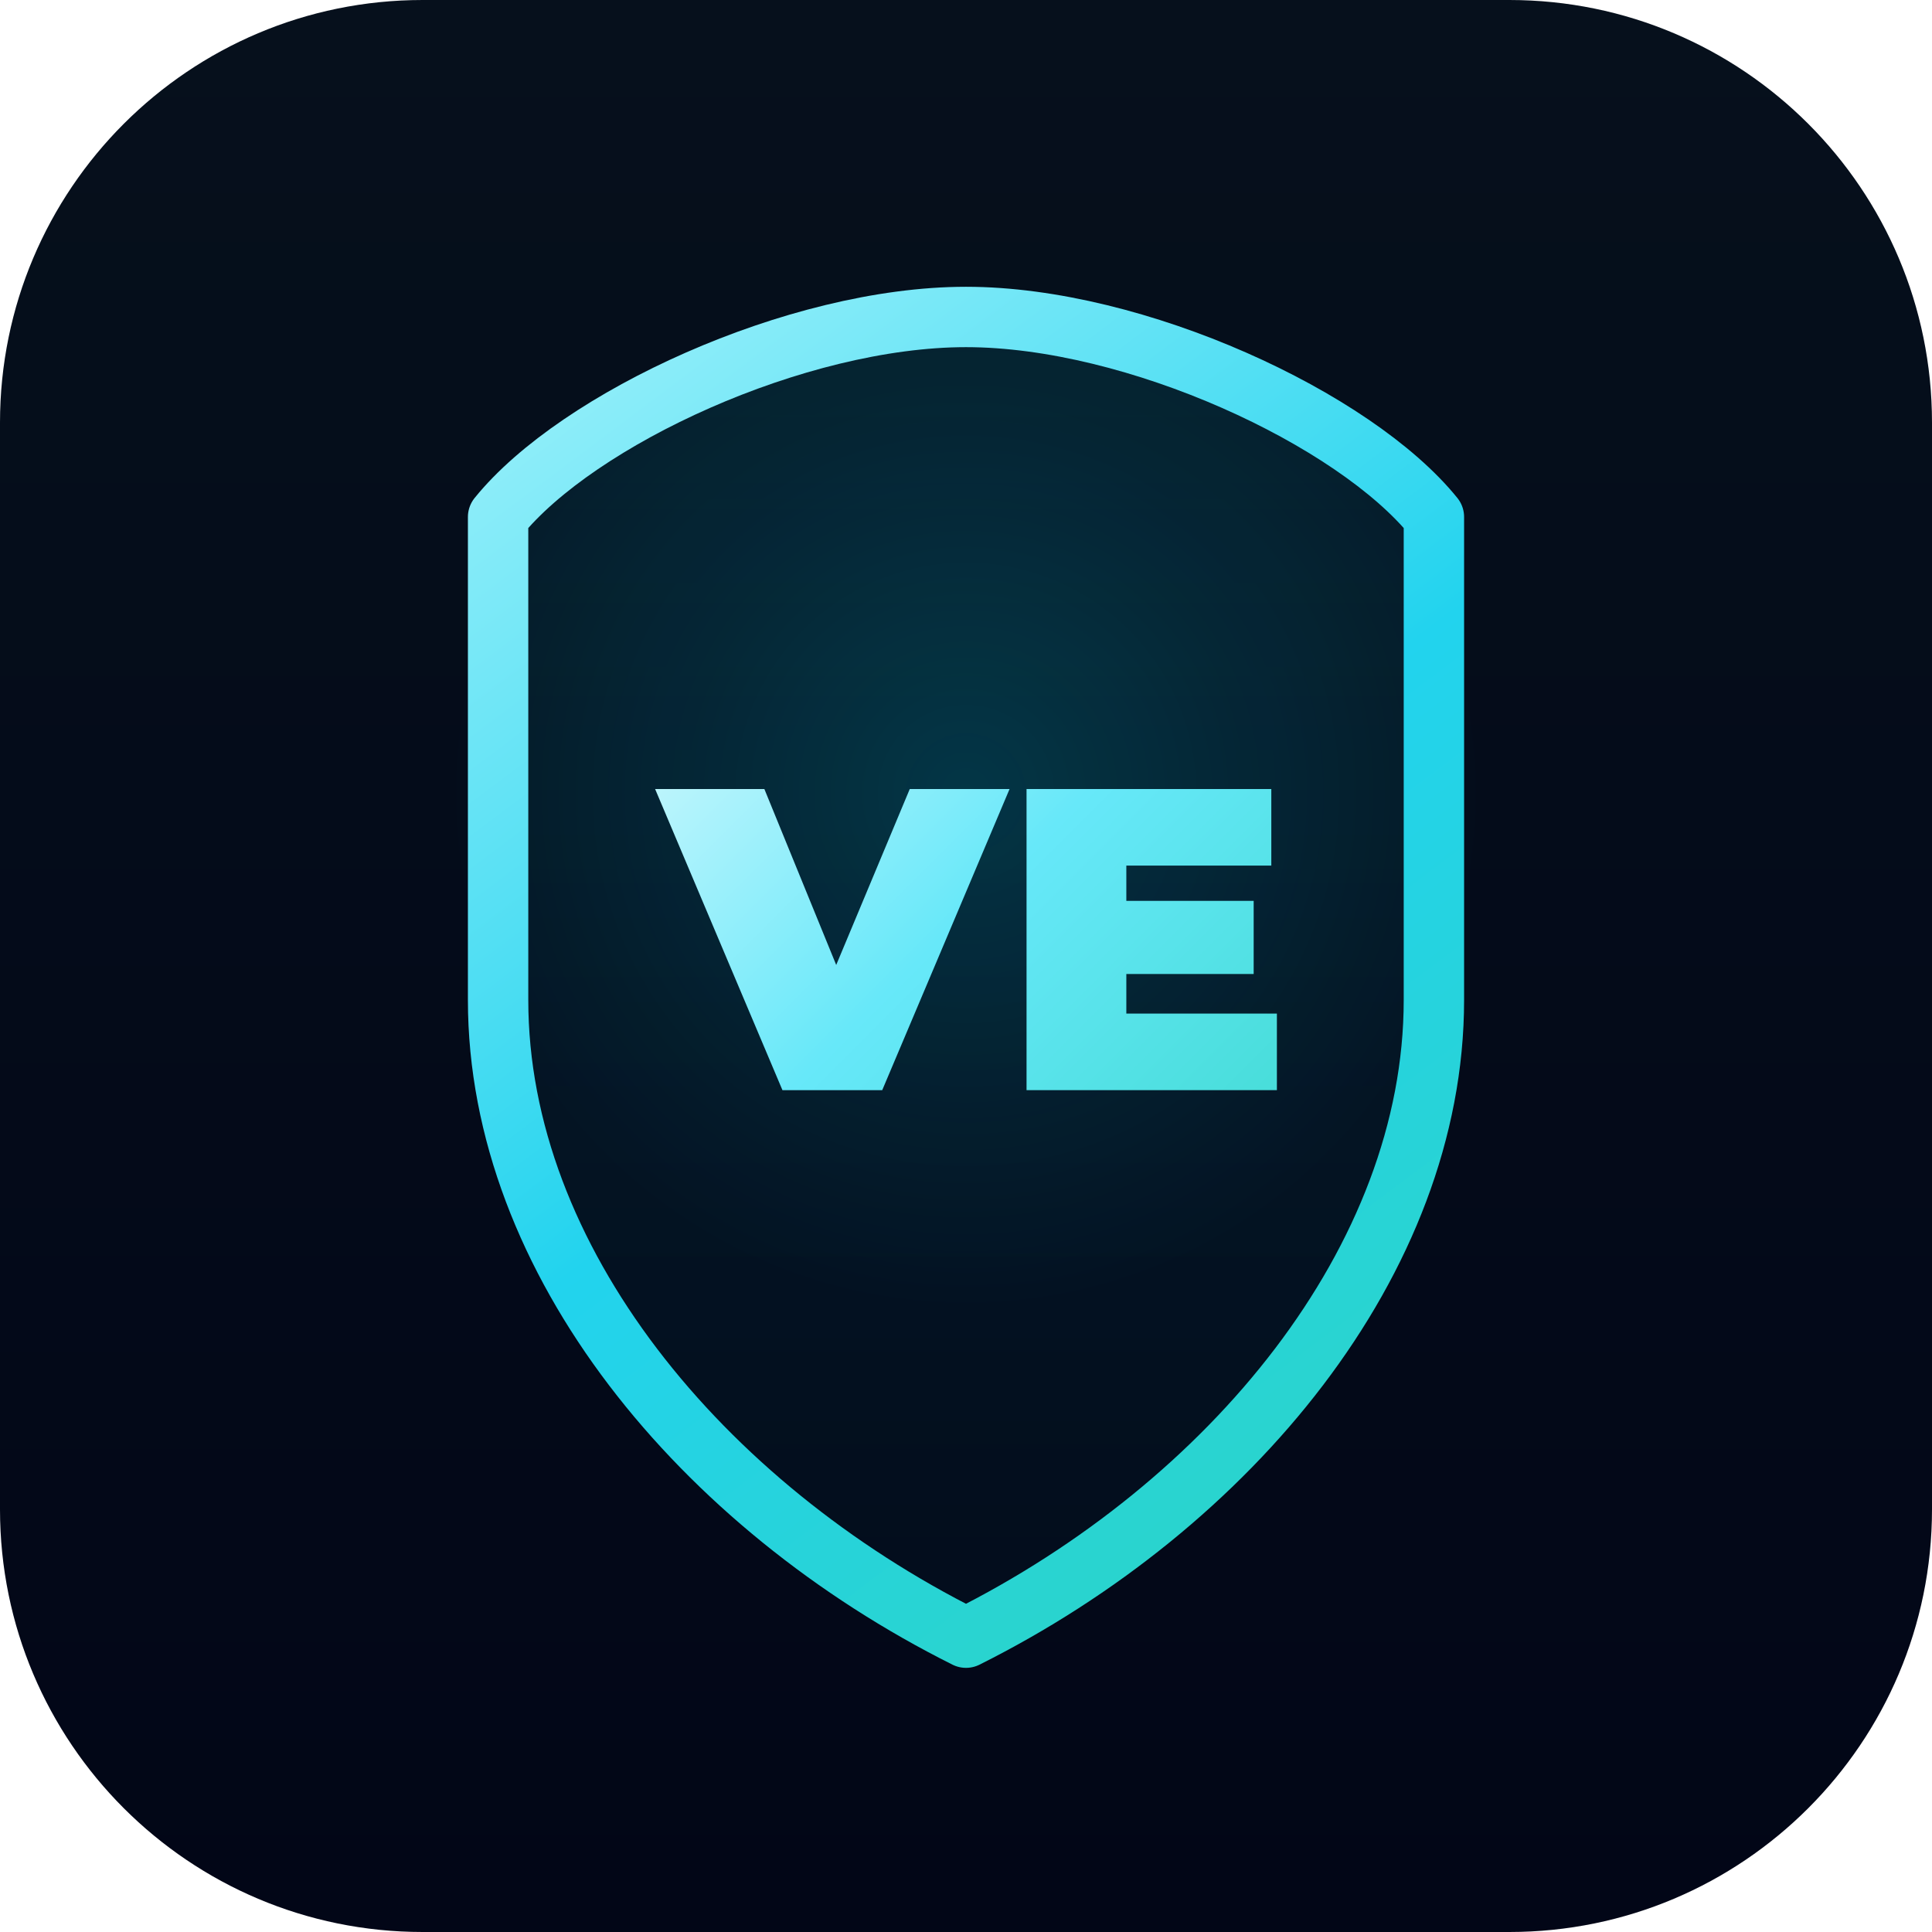
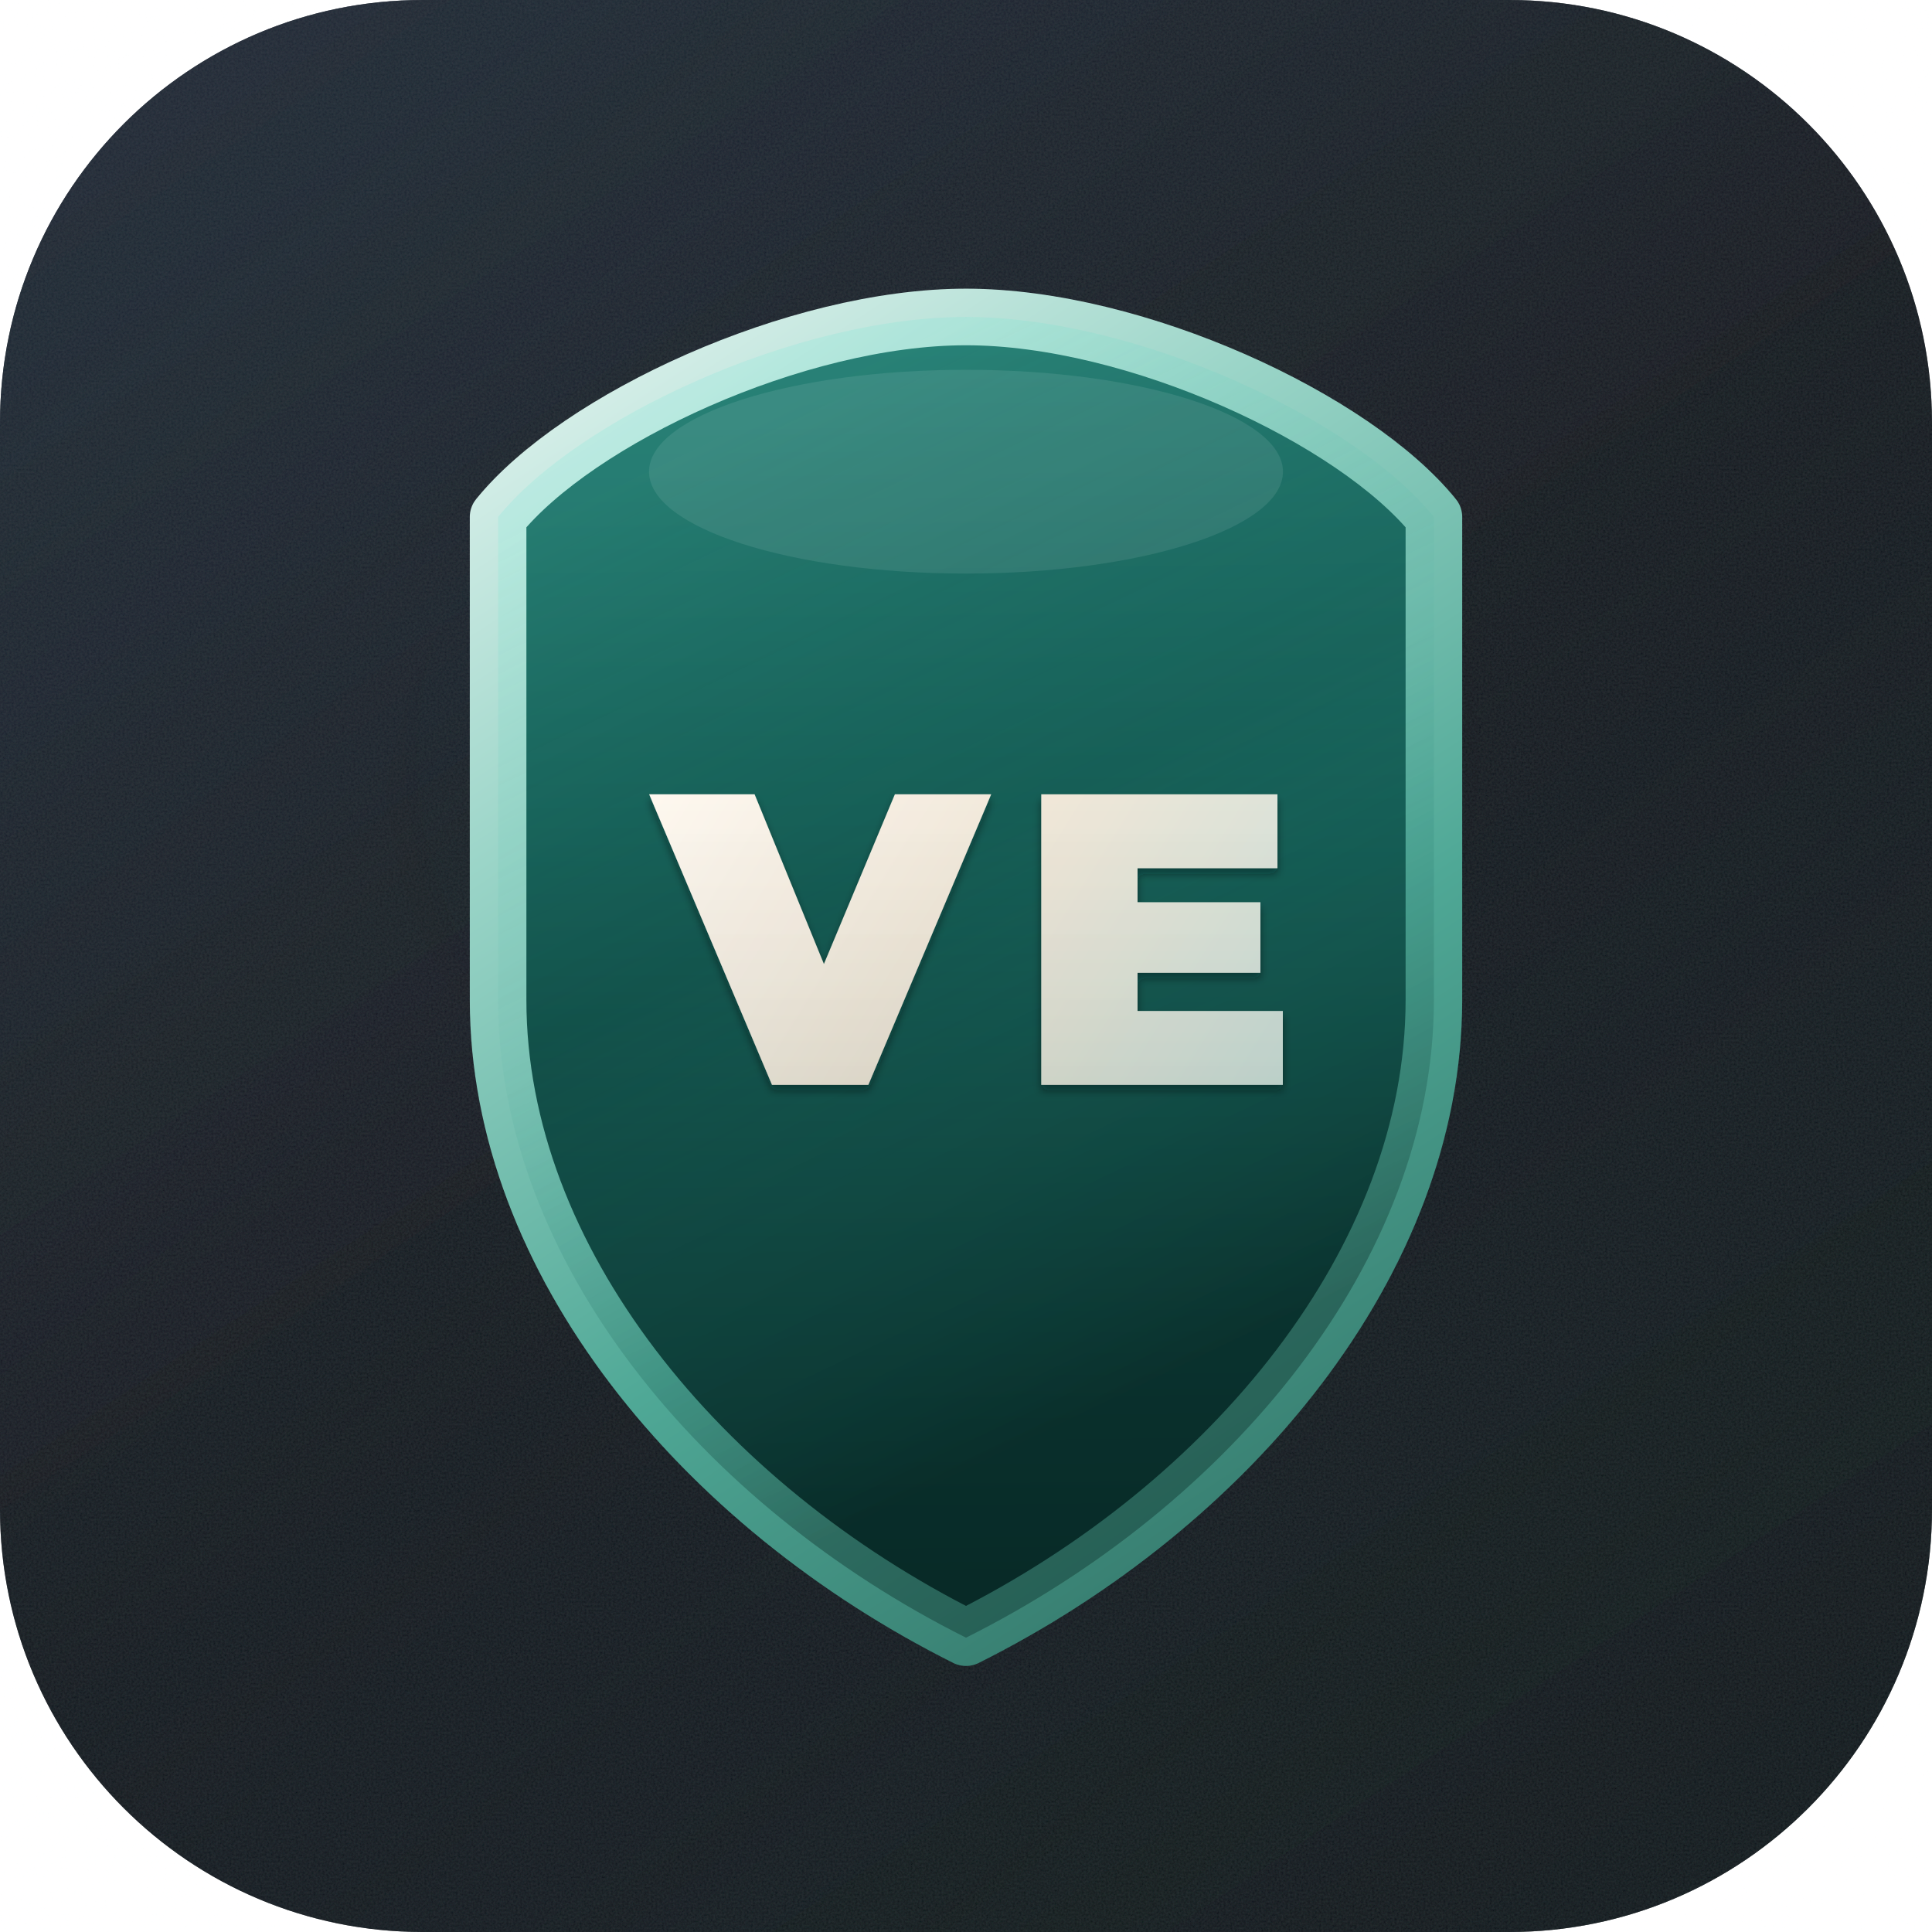
- <svg xmlns="http://www.w3.org/2000/svg" viewBox="0 0 1024 1024" fill="none" role="img" aria-label="VouchEdge VE" data-craft-level="2" data-mark-core="ve" data-letter-font="MontserratBlack" data-letter-style="filled-type" data-optical-letter-height="160" data-optical-margin="83" data-optical-max-x="677" data-no-gimmick="1">
+ <svg xmlns="http://www.w3.org/2000/svg" viewBox="0 0 1024 1024" fill="none" role="img" aria-label="VouchEdge VE" data-craft-level="2" data-mark-core="ve" data-letter-font="MontserratBlack" data-letter-style="filled-type" data-material="enamel" data-palette="ink-desk" data-texture="grain" data-optical-letter-height="154" data-optical-margin="80" data-optical-max-x="680" data-no-gimmick="1">
  <defs>
-     <linearGradient id="ve-plate" x1="512" y1="0" x2="512" y2="1024" gradientUnits="userSpaceOnUse">
-       <stop offset="0%" stop-color="#06101C" />
-       <stop offset="100%" stop-color="#020617" />
+     <linearGradient id="ve-plate" x1="180" y1="0" x2="860" y2="1024" gradientUnits="userSpaceOnUse">
+       <stop offset="0%" stop-color="#1A2330" />
+       <stop offset="42%" stop-color="#121820" />
+       <stop offset="100%" stop-color="#0B1016" />
    </linearGradient>
-     <linearGradient id="ve-shield-stroke" x1="240" y1="160" x2="780" y2="880" gradientUnits="userSpaceOnUse">
-       <stop offset="0%" stop-color="#A5F3FC" />
-       <stop offset="50%" stop-color="#22D3EE" />
-       <stop offset="100%" stop-color="#2DD4BF" />
+     <linearGradient id="ve-plate-sheen" x1="200" y1="80" x2="820" y2="900" gradientUnits="userSpaceOnUse">
+       <stop offset="0%" stop-color="#2A3A48" stop-opacity="0.35" />
+       <stop offset="55%" stop-color="#2A3A48" stop-opacity="0" />
+       <stop offset="100%" stop-color="#0E3D38" stop-opacity="0.18" />
    </linearGradient>
-     <linearGradient id="ve-shield-fill" x1="512" y1="180" x2="512" y2="860" gradientUnits="userSpaceOnUse">
-       <stop offset="0%" stop-color="#00E5FF" stop-opacity="0.08" />
-       <stop offset="100%" stop-color="#00E5FF" stop-opacity="0.02" />
+     <radialGradient id="ve-glow" cx="48%" cy="40%" r="52%">
+       <stop offset="0%" stop-color="#2A9D8F" stop-opacity="0.10" />
+       <stop offset="55%" stop-color="#1B4332" stop-opacity="0.05" />
+       <stop offset="100%" stop-color="#0B1016" stop-opacity="0" />
+     </radialGradient>
+     <linearGradient id="ve-shield-fill" x1="512" y1="170" x2="520" y2="860" gradientUnits="userSpaceOnUse">
+       <stop offset="0%" stop-color="#1F6F66" />
+       <stop offset="38%" stop-color="#145A52" />
+       <stop offset="72%" stop-color="#0E3F3A" />
+       <stop offset="100%" stop-color="#0A2E2B" />
    </linearGradient>
-     <linearGradient id="ve-letter" x1="300" y1="300" x2="740" y2="740" gradientUnits="userSpaceOnUse">
-       <stop offset="0%" stop-color="#F8FEFF" />
-       <stop offset="45%" stop-color="#67E8F9" />
-       <stop offset="100%" stop-color="#2DD4BF" />
+     <linearGradient id="ve-shield-inner" x1="400" y1="220" x2="640" y2="720" gradientUnits="userSpaceOnUse">
+       <stop offset="0%" stop-color="#5EEAD4" stop-opacity="0.16" />
+       <stop offset="45%" stop-color="#2A9D8F" stop-opacity="0.05" />
+       <stop offset="100%" stop-color="#041F1C" stop-opacity="0.35" />
    </linearGradient>
-     <radialGradient id="ve-glow" cx="50%" cy="42%" r="46%">
-       <stop offset="0%" stop-color="#00E5FF" stop-opacity="0.14" />
-       <stop offset="70%" stop-color="#00E5FF" stop-opacity="0.04" />
-       <stop offset="100%" stop-color="#00E5FF" stop-opacity="0" />
-     </radialGradient>
+     <linearGradient id="ve-shield-stroke" x1="280" y1="160" x2="740" y2="860" gradientUnits="userSpaceOnUse">
+       <stop offset="0%" stop-color="#E7F6F2" />
+       <stop offset="28%" stop-color="#9BD5C8" />
+       <stop offset="62%" stop-color="#4FA896" />
+       <stop offset="100%" stop-color="#2F6F63" />
+     </linearGradient>
+     <linearGradient id="ve-letter" x1="360" y1="400" x2="680" y2="600" gradientUnits="userSpaceOnUse">
+       <stop offset="0%" stop-color="#FFF8EF" />
+       <stop offset="48%" stop-color="#F0E6D6" />
+       <stop offset="100%" stop-color="#C9DED7" />
+     </linearGradient>
+     <linearGradient id="ve-letter-shade" x1="512" y1="410" x2="512" y2="590" gradientUnits="userSpaceOnUse">
+       <stop offset="0%" stop-color="#FFFFFF" stop-opacity="0.14" />
+       <stop offset="100%" stop-color="#0A2E2B" stop-opacity="0.18" />
+     </linearGradient>
+     <filter id="ve-grain" x="-10%" y="-10%" width="120%" height="120%" filterUnits="objectBoundingBox">
+       <feTurbulence type="fractalNoise" baseFrequency="0.85" numOctaves="2" seed="7" result="n" />
+       <feColorMatrix type="matrix" values="0 0 0 0 0.85  0 0 0 0 0.9  0 0 0 0 0.88  0 0 0 0.055 0" in="n" result="g" />
+       <feBlend in="SourceGraphic" in2="g" mode="overlay" />
+     </filter>
+     <filter id="ve-letter-depth" x="-20%" y="-20%" width="140%" height="140%">
+       <feDropShadow dx="0" dy="3" stdDeviation="2.2" flood-color="#041F1C" flood-opacity="0.45" />
+     </filter>
+     <clipPath id="ve-shield-clip">
+       <path d="M512 168 C602 168 718 222 760 274 V530 C760 668 652 798 512 868 C372 798 264 668 264 530 V274 C306 222 422 168 512 168 Z" />
+     </clipPath>
  </defs>
-   <rect width="1024" height="1024" rx="224" fill="url(#ve-plate)" />
-   <circle class="ve-mark-glow" cx="512" cy="468" r="300" fill="url(#ve-glow)" />
-   <path class="ve-mark-shield" d="M512 168 C602 168 718 222 760 274 V530 C760 668 652 798 512 868 C372 798 264 668 264 530 V274 C306 222 422 168 512 168 Z" fill="url(#ve-shield-fill)" stroke="url(#ve-shield-stroke)" stroke-width="32" stroke-linejoin="round" />
-   <g class="ve-mark-letters ve-mark-identity ve-mark-optical" aria-label="VE" fill="url(#ve-letter)">
-     <path class="letter-v" d="M467.6 577.80L414.71 577.80L347.22 418.20L405.13 418.20L443.21 511.45L482.19 418.20L535.09 418.2" />
-     <path class="letter-e" d="M676.78 577.80L544.09 577.80L544.09 418.20L673.82 418.20L673.82 458.78L596.98 458.78L596.98 477.48L664.47 477.48L664.47 516.24L596.98 516.24L596.98 537.22L676.78 537.22" />
+   <rect class="ve-mark-tile" width="1024" height="1024" rx="224" fill="url(#ve-plate)" />
+   <rect width="1024" height="1024" rx="224" fill="url(#ve-plate-sheen)" />
+   <rect class="ve-mark-grain" width="1024" height="1024" rx="224" fill="url(#ve-plate)" filter="url(#ve-grain)" opacity="0.55" />
+   <ellipse class="ve-mark-glow" cx="512" cy="455" rx="310" ry="280" fill="url(#ve-glow)" />
+   <path class="ve-mark-shield" d="M512 168 C602 168 718 222 760 274 V530 C760 668 652 798 512 868 C372 798 264 668 264 530 V274 C306 222 422 168 512 168 Z" fill="url(#ve-shield-fill)" stroke="url(#ve-shield-stroke)" stroke-width="30" stroke-linejoin="round" />
+   <g clip-path="url(#ve-shield-clip)">
+     <path d="M512 168 C602 168 718 222 760 274 V530 C760 668 652 798 512 868 C372 798 264 668 264 530 V274 C306 222 422 168 512 168 Z" fill="url(#ve-shield-inner)" />
+     <ellipse cx="512" cy="250" rx="168" ry="54" fill="#E7F6F2" opacity="0.10" />
+   </g>
+   <g class="ve-mark-letters ve-mark-identity ve-mark-optical" aria-label="VE" filter="url(#ve-letter-depth)">
+     <path class="letter-v" d="M460.23 575L409.19 575L344.07 421L399.95 421L436.69 510.98L474.31 421L525.35 421" fill="url(#ve-letter)" />
+     <path class="letter-e" d="M679.93 575L551.89 575L551.89 421L677.07 421L677.07 460.16L602.93 460.16L602.93 478.20L668.05 478.20L668.05 515.60L602.93 515.60L602.93 535.84L679.93 535.84" fill="url(#ve-letter)" />
+     <path class="letter-v" d="M460.23 575L409.19 575L344.07 421L399.95 421L436.69 510.98L474.31 421L525.35 421" fill="url(#ve-letter-shade)" opacity="0.55" />
+     <path class="letter-e" d="M679.93 575L551.89 575L551.89 421L677.07 421L677.07 460.16L602.93 460.16L602.93 478.20L668.05 478.20L668.05 515.60L602.93 515.60L602.93 535.84L679.93 535.84" fill="url(#ve-letter-shade)" opacity="0.55" />
  </g>
</svg>
